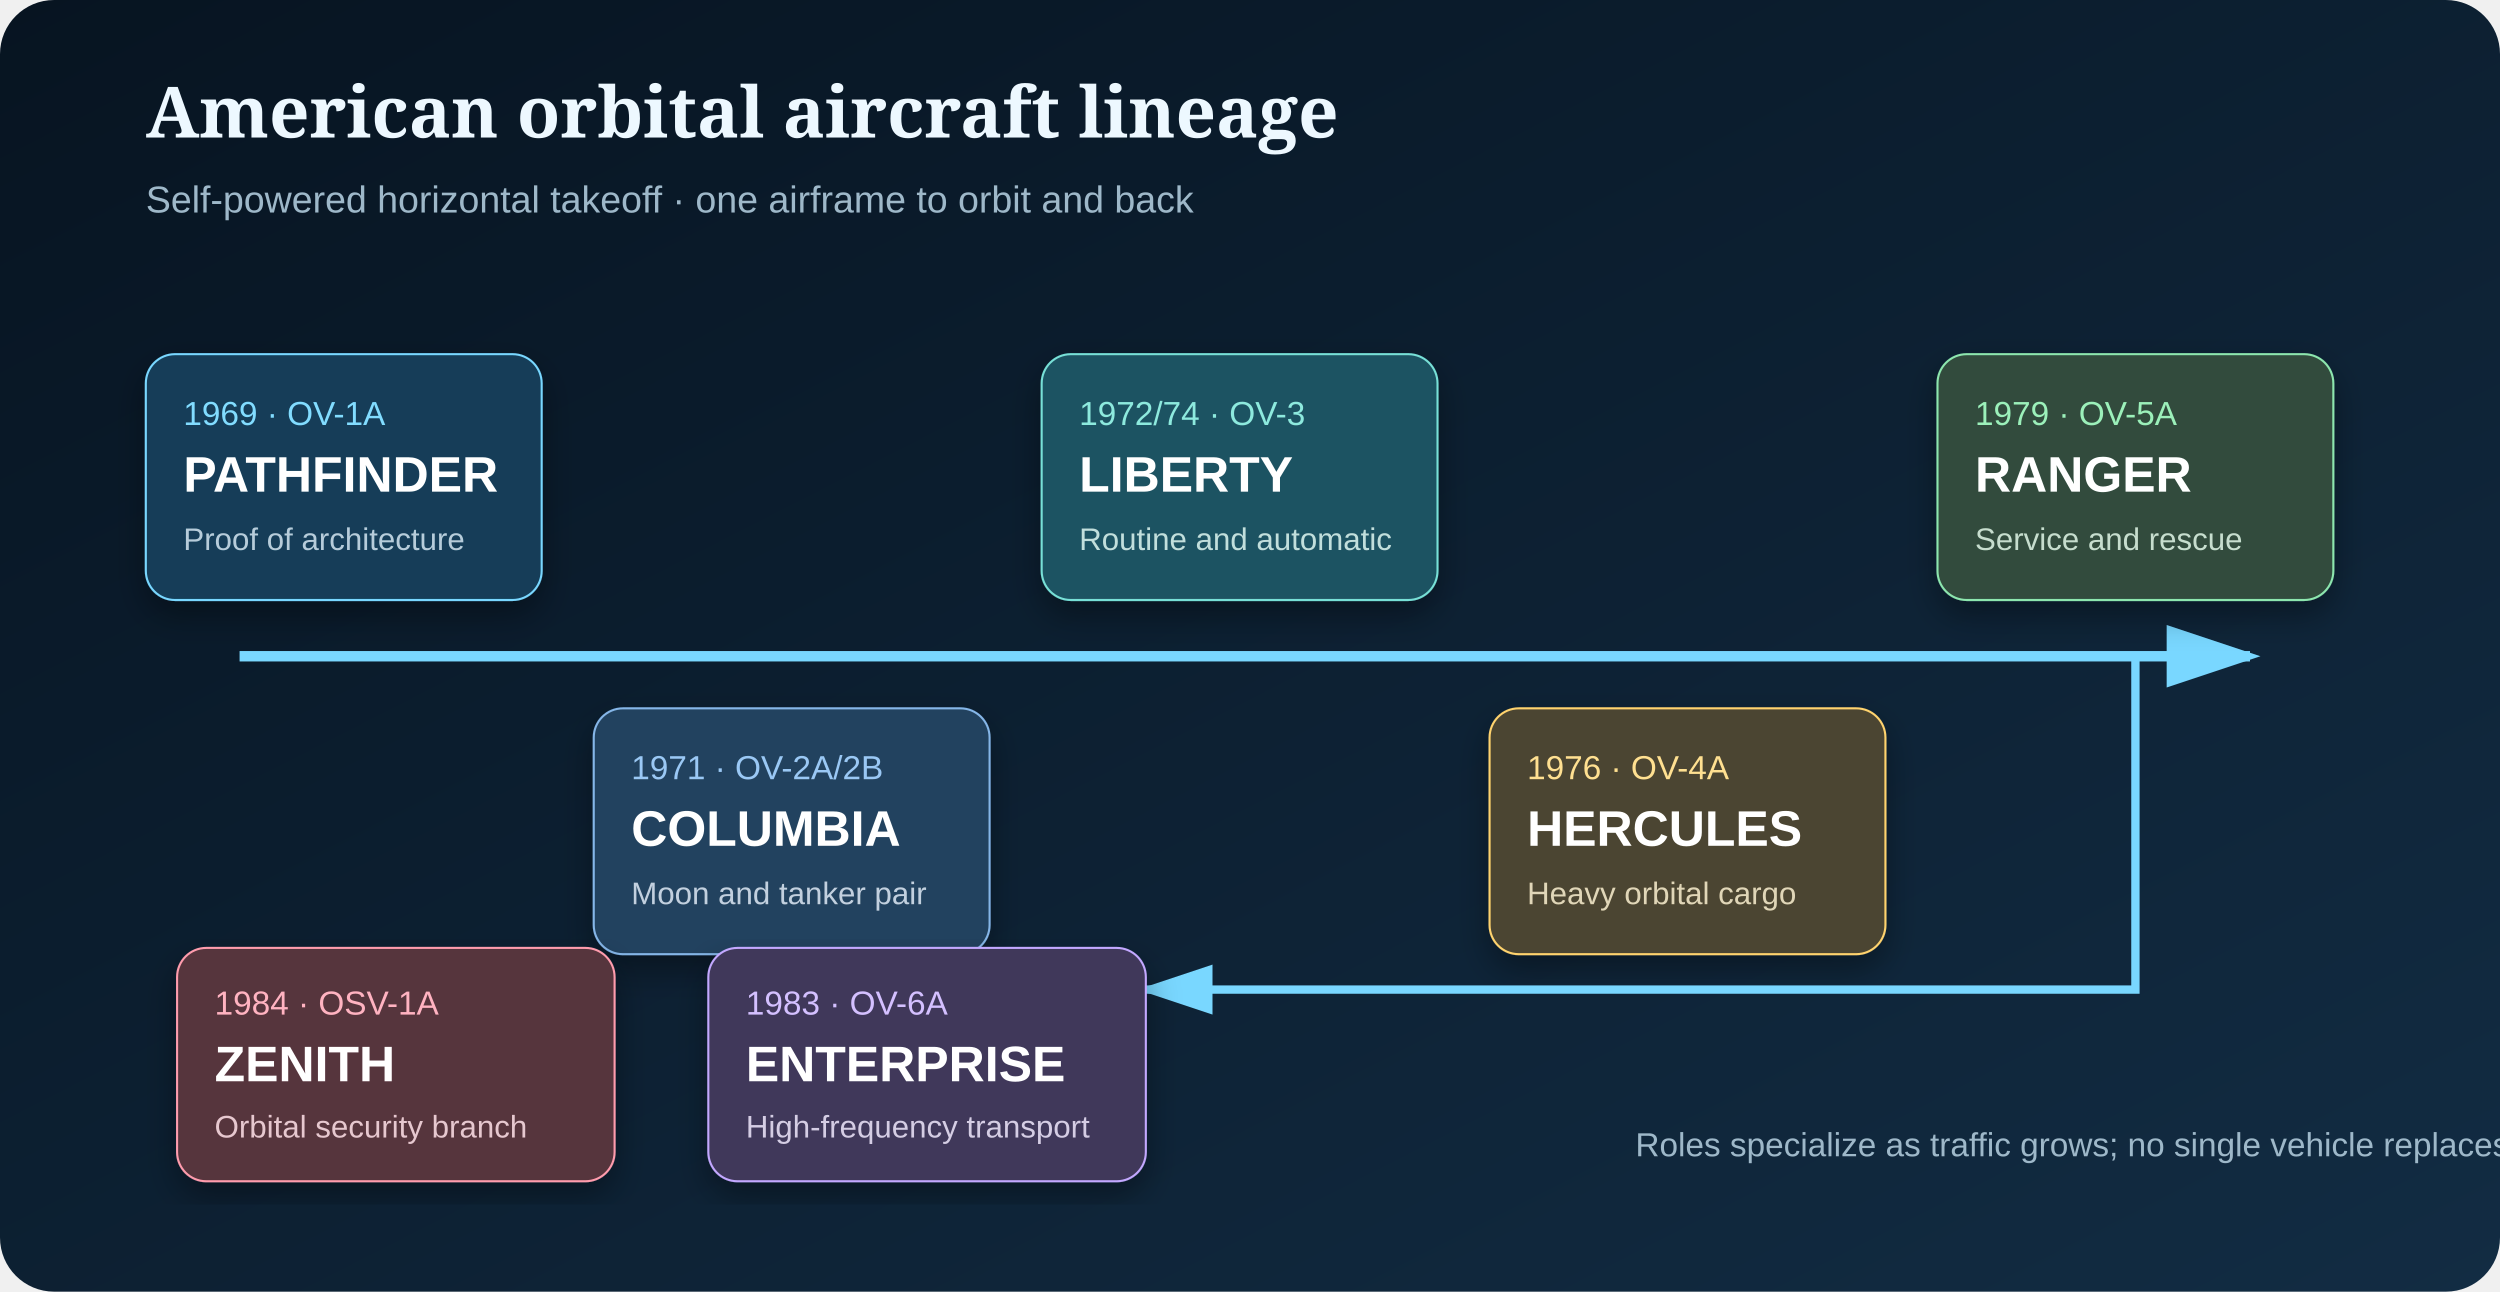
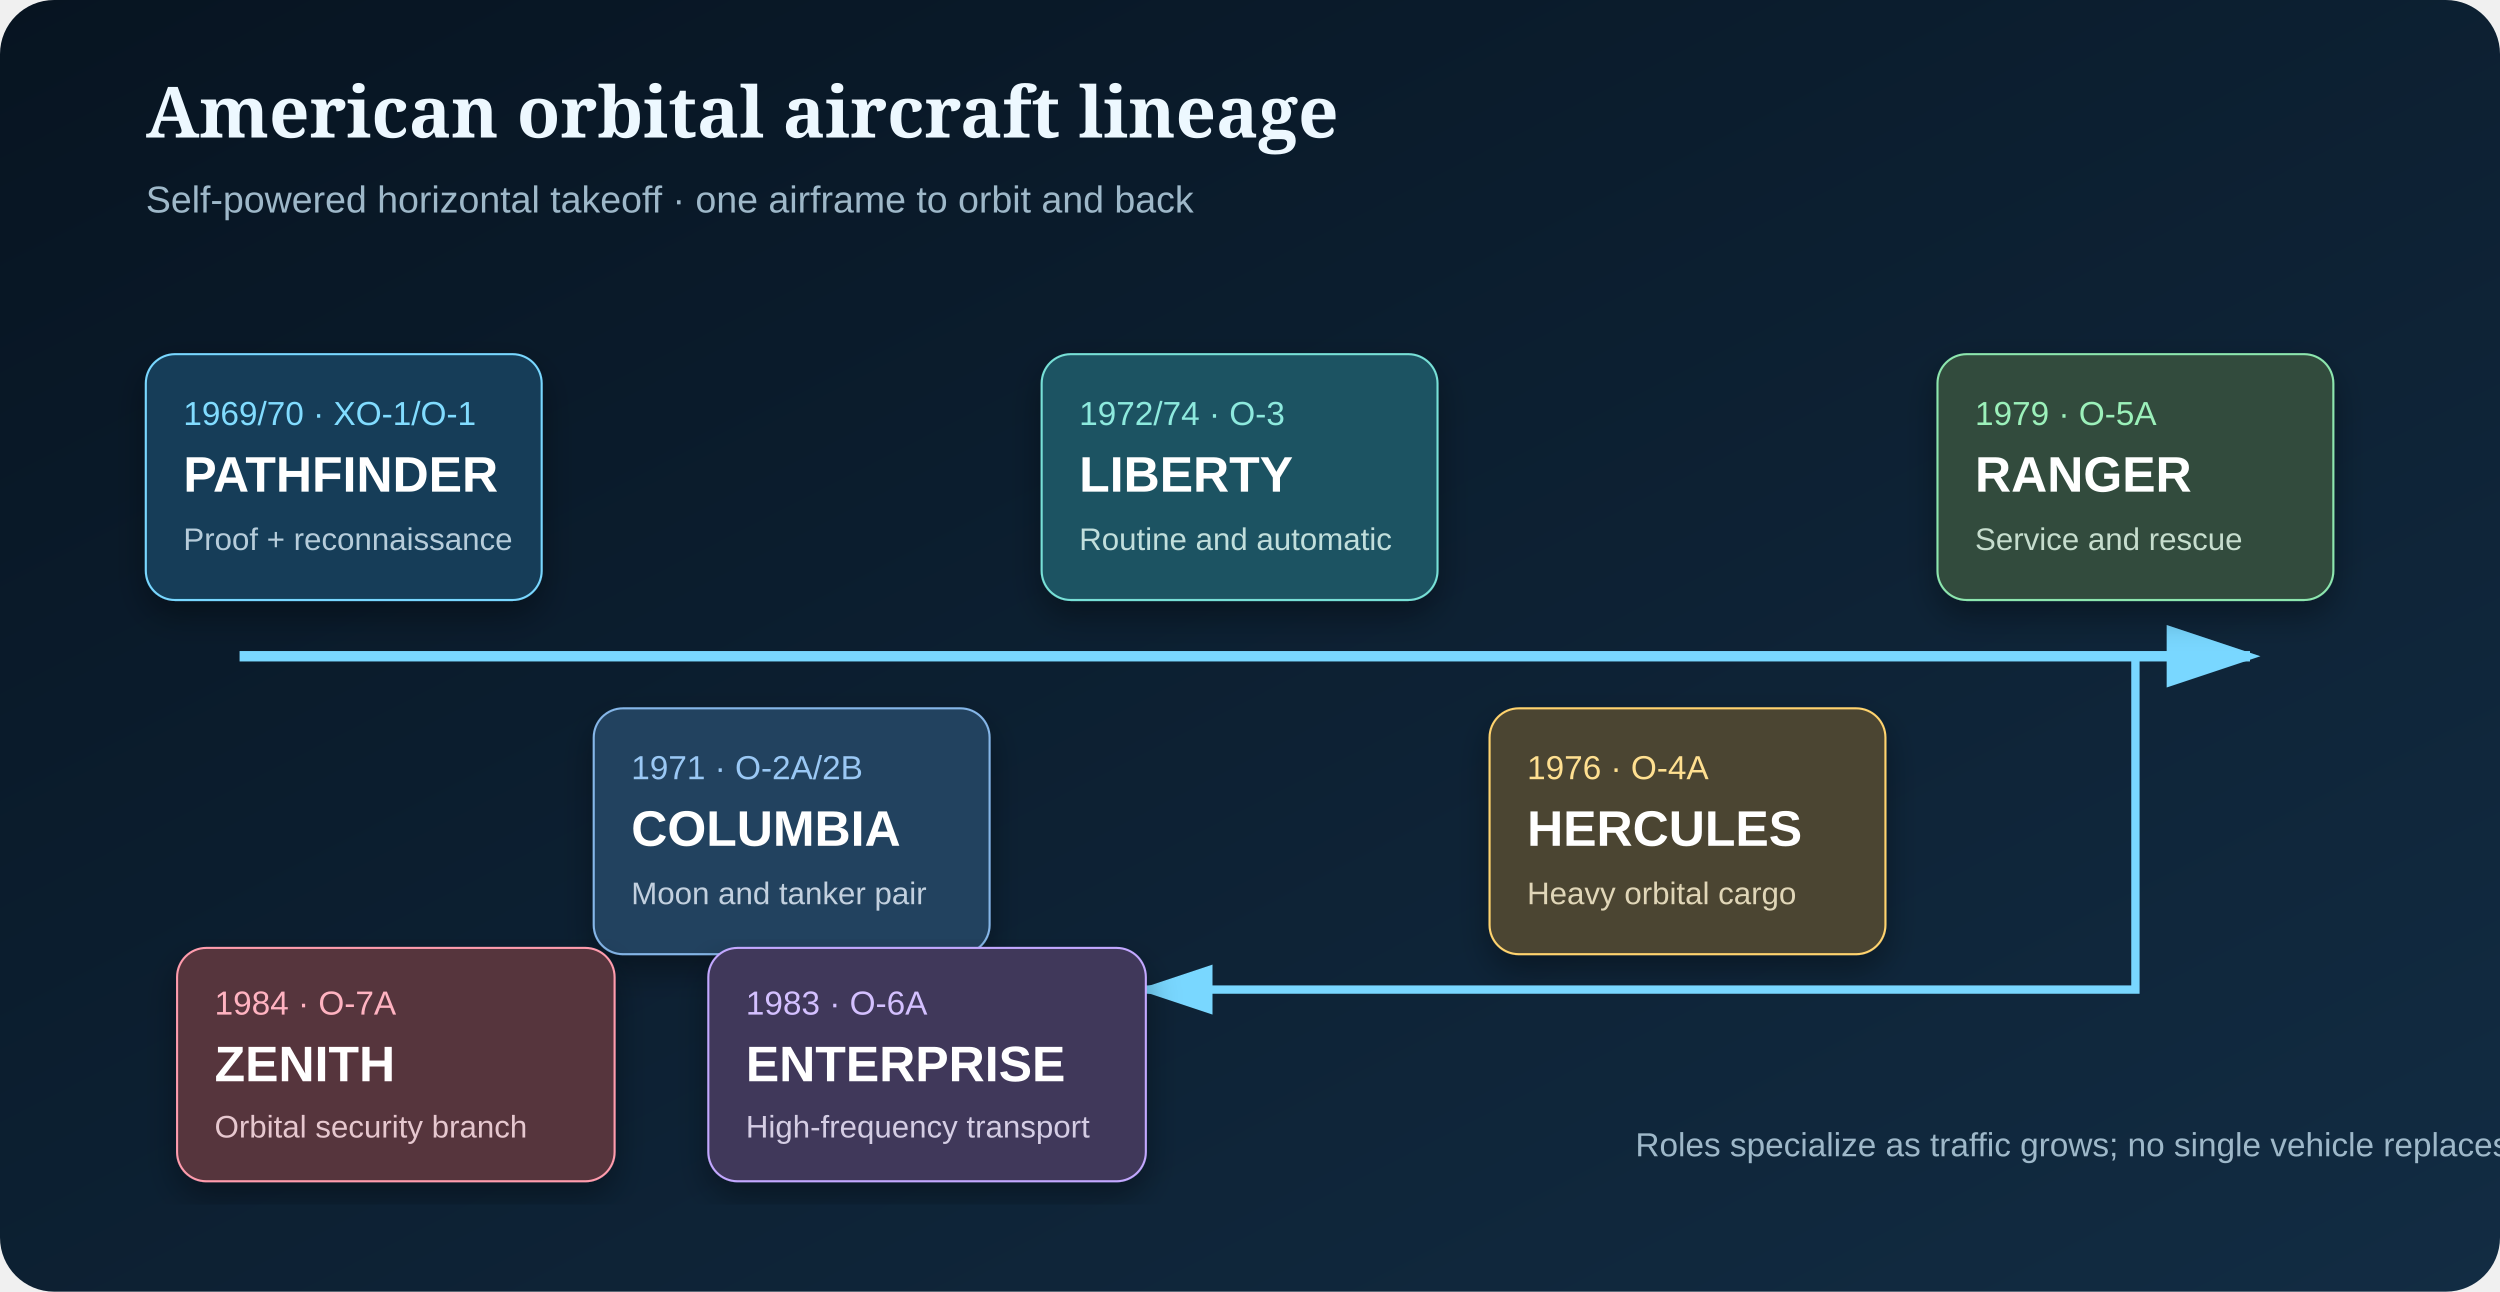
<svg xmlns="http://www.w3.org/2000/svg" viewBox="0 0 1200 620" role="img" aria-labelledby="title desc">
  <defs>
    <linearGradient id="bg" x1="0" y1="0" x2="1" y2="1">
      <stop stop-color="#071421" />
      <stop offset="1" stop-color="#122c43" />
    </linearGradient>
    <filter id="shadow">
      <feDropShadow dx="0" dy="7" stdDeviation="8" flood-opacity=".35" />
    </filter>
    <marker id="arrow" markerWidth="10" markerHeight="10" refX="8" refY="3" orient="auto">
      <path d="M0,0 L0,6 L9,3 z" fill="#79d7ff" />
    </marker>
  </defs>
  <rect width="1200" height="620" rx="26" fill="url(#bg)" />
  <text x="70" y="66" fill="#edf8ff" font-family="Georgia,serif" font-size="34" font-weight="700">American orbital aircraft lineage</text>
  <text x="70" y="102" fill="#9eb8c9" font-family="Arial,sans-serif" font-size="18">Self-powered horizontal takeoff · one airframe to orbit and back</text>
  <path d="M115 315 H1080" stroke="#79d7ff" stroke-width="5" marker-end="url(#arrow)" />
  <g font-family="Arial,sans-serif" filter="url(#shadow)">
    <g transform="translate(70 170)">
      <rect width="190" height="118" rx="14" fill="#123e59" stroke="#79d7ff" />
-       <text x="18" y="34" fill="#82dcff" font-size="16">1969 · OV-1A</text>
+       <text x="18" y="34" fill="#82dcff" font-size="16">1969/70 · XO-1/O-1</text>
      <text x="18" y="66" fill="white" font-size="24" font-weight="700">PATHFINDER</text>
-       <text x="18" y="94" fill="#b7ccda" font-size="15">Proof of architecture</text>
+       <text x="18" y="94" fill="#b7ccda" font-size="15">Proof + reconnaissance</text>
    </g>
    <g transform="translate(285 340)">
      <rect width="190" height="118" rx="14" fill="#24435e" stroke="#85b6e8" />
-       <text x="18" y="34" fill="#9ac8f5" font-size="16">1971 · OV-2A/2B</text>
+       <text x="18" y="34" fill="#9ac8f5" font-size="16">1971 · O-2A/2B</text>
      <text x="18" y="66" fill="white" font-size="24" font-weight="700">COLUMBIA</text>
      <text x="18" y="94" fill="#c2d0df" font-size="15">Moon and tanker pair</text>
    </g>
    <g transform="translate(500 170)">
      <rect width="190" height="118" rx="14" fill="#1f5362" stroke="#77e0d7" />
-       <text x="18" y="34" fill="#8deade" font-size="16">1972/74 · OV-3</text>
+       <text x="18" y="34" fill="#8deade" font-size="16">1972/74 · O-3</text>
      <text x="18" y="66" fill="white" font-size="24" font-weight="700">LIBERTY</text>
      <text x="18" y="94" fill="#c1dfdc" font-size="15">Routine and automatic</text>
    </g>
    <g transform="translate(715 340)">
      <rect width="190" height="118" rx="14" fill="#4c4530" stroke="#ffd36e" />
-       <text x="18" y="34" fill="#ffe091" font-size="16">1976 · OV-4A</text>
+       <text x="18" y="34" fill="#ffe091" font-size="16">1976 · O-4A</text>
      <text x="18" y="66" fill="white" font-size="24" font-weight="700">HERCULES</text>
      <text x="18" y="94" fill="#e0d6b8" font-size="15">Heavy orbital cargo</text>
    </g>
    <g transform="translate(930 170)">
      <rect width="190" height="118" rx="14" fill="#304c3d" stroke="#8de6ae" />
-       <text x="18" y="34" fill="#9cf0ba" font-size="16">1979 · OV-5A</text>
+       <text x="18" y="34" fill="#9cf0ba" font-size="16">1979 · O-5A</text>
      <text x="18" y="66" fill="white" font-size="24" font-weight="700">RANGER</text>
      <text x="18" y="94" fill="#c7ddce" font-size="15">Service and rescue</text>
    </g>
  </g>
  <path d="M1025 315 V475 H550" fill="none" stroke="#79d7ff" stroke-width="4" marker-end="url(#arrow)" />
  <g font-family="Arial,sans-serif" filter="url(#shadow)">
    <g transform="translate(340 455)">
      <rect width="210" height="112" rx="14" fill="#3f385a" stroke="#c3a8ff" />
-       <text x="18" y="32" fill="#d4c0ff" font-size="16">1983 · OV-6A</text>
+       <text x="18" y="32" fill="#d4c0ff" font-size="16">1983 · O-6A</text>
      <text x="18" y="64" fill="white" font-size="24" font-weight="700">ENTERPRISE</text>
      <text x="18" y="91" fill="#d5cde4" font-size="15">High-frequency transport</text>
    </g>
    <g transform="translate(85 455)">
      <rect width="210" height="112" rx="14" fill="#57343d" stroke="#ff9cad" />
-       <text x="18" y="32" fill="#ffb3c1" font-size="16">1984 · OSV-1A</text>
+       <text x="18" y="32" fill="#ffb3c1" font-size="16">1984 · O-7A</text>
      <text x="18" y="64" fill="white" font-size="24" font-weight="700">ZENITH</text>
      <text x="18" y="91" fill="#e6c8cf" font-size="15">Orbital security branch</text>
    </g>
  </g>
  <text x="785" y="555" fill="#9eb8c9" font-family="Arial,sans-serif" font-size="16">Roles specialize as traffic grows; no single vehicle replaces the fleet.</text>
</svg>
